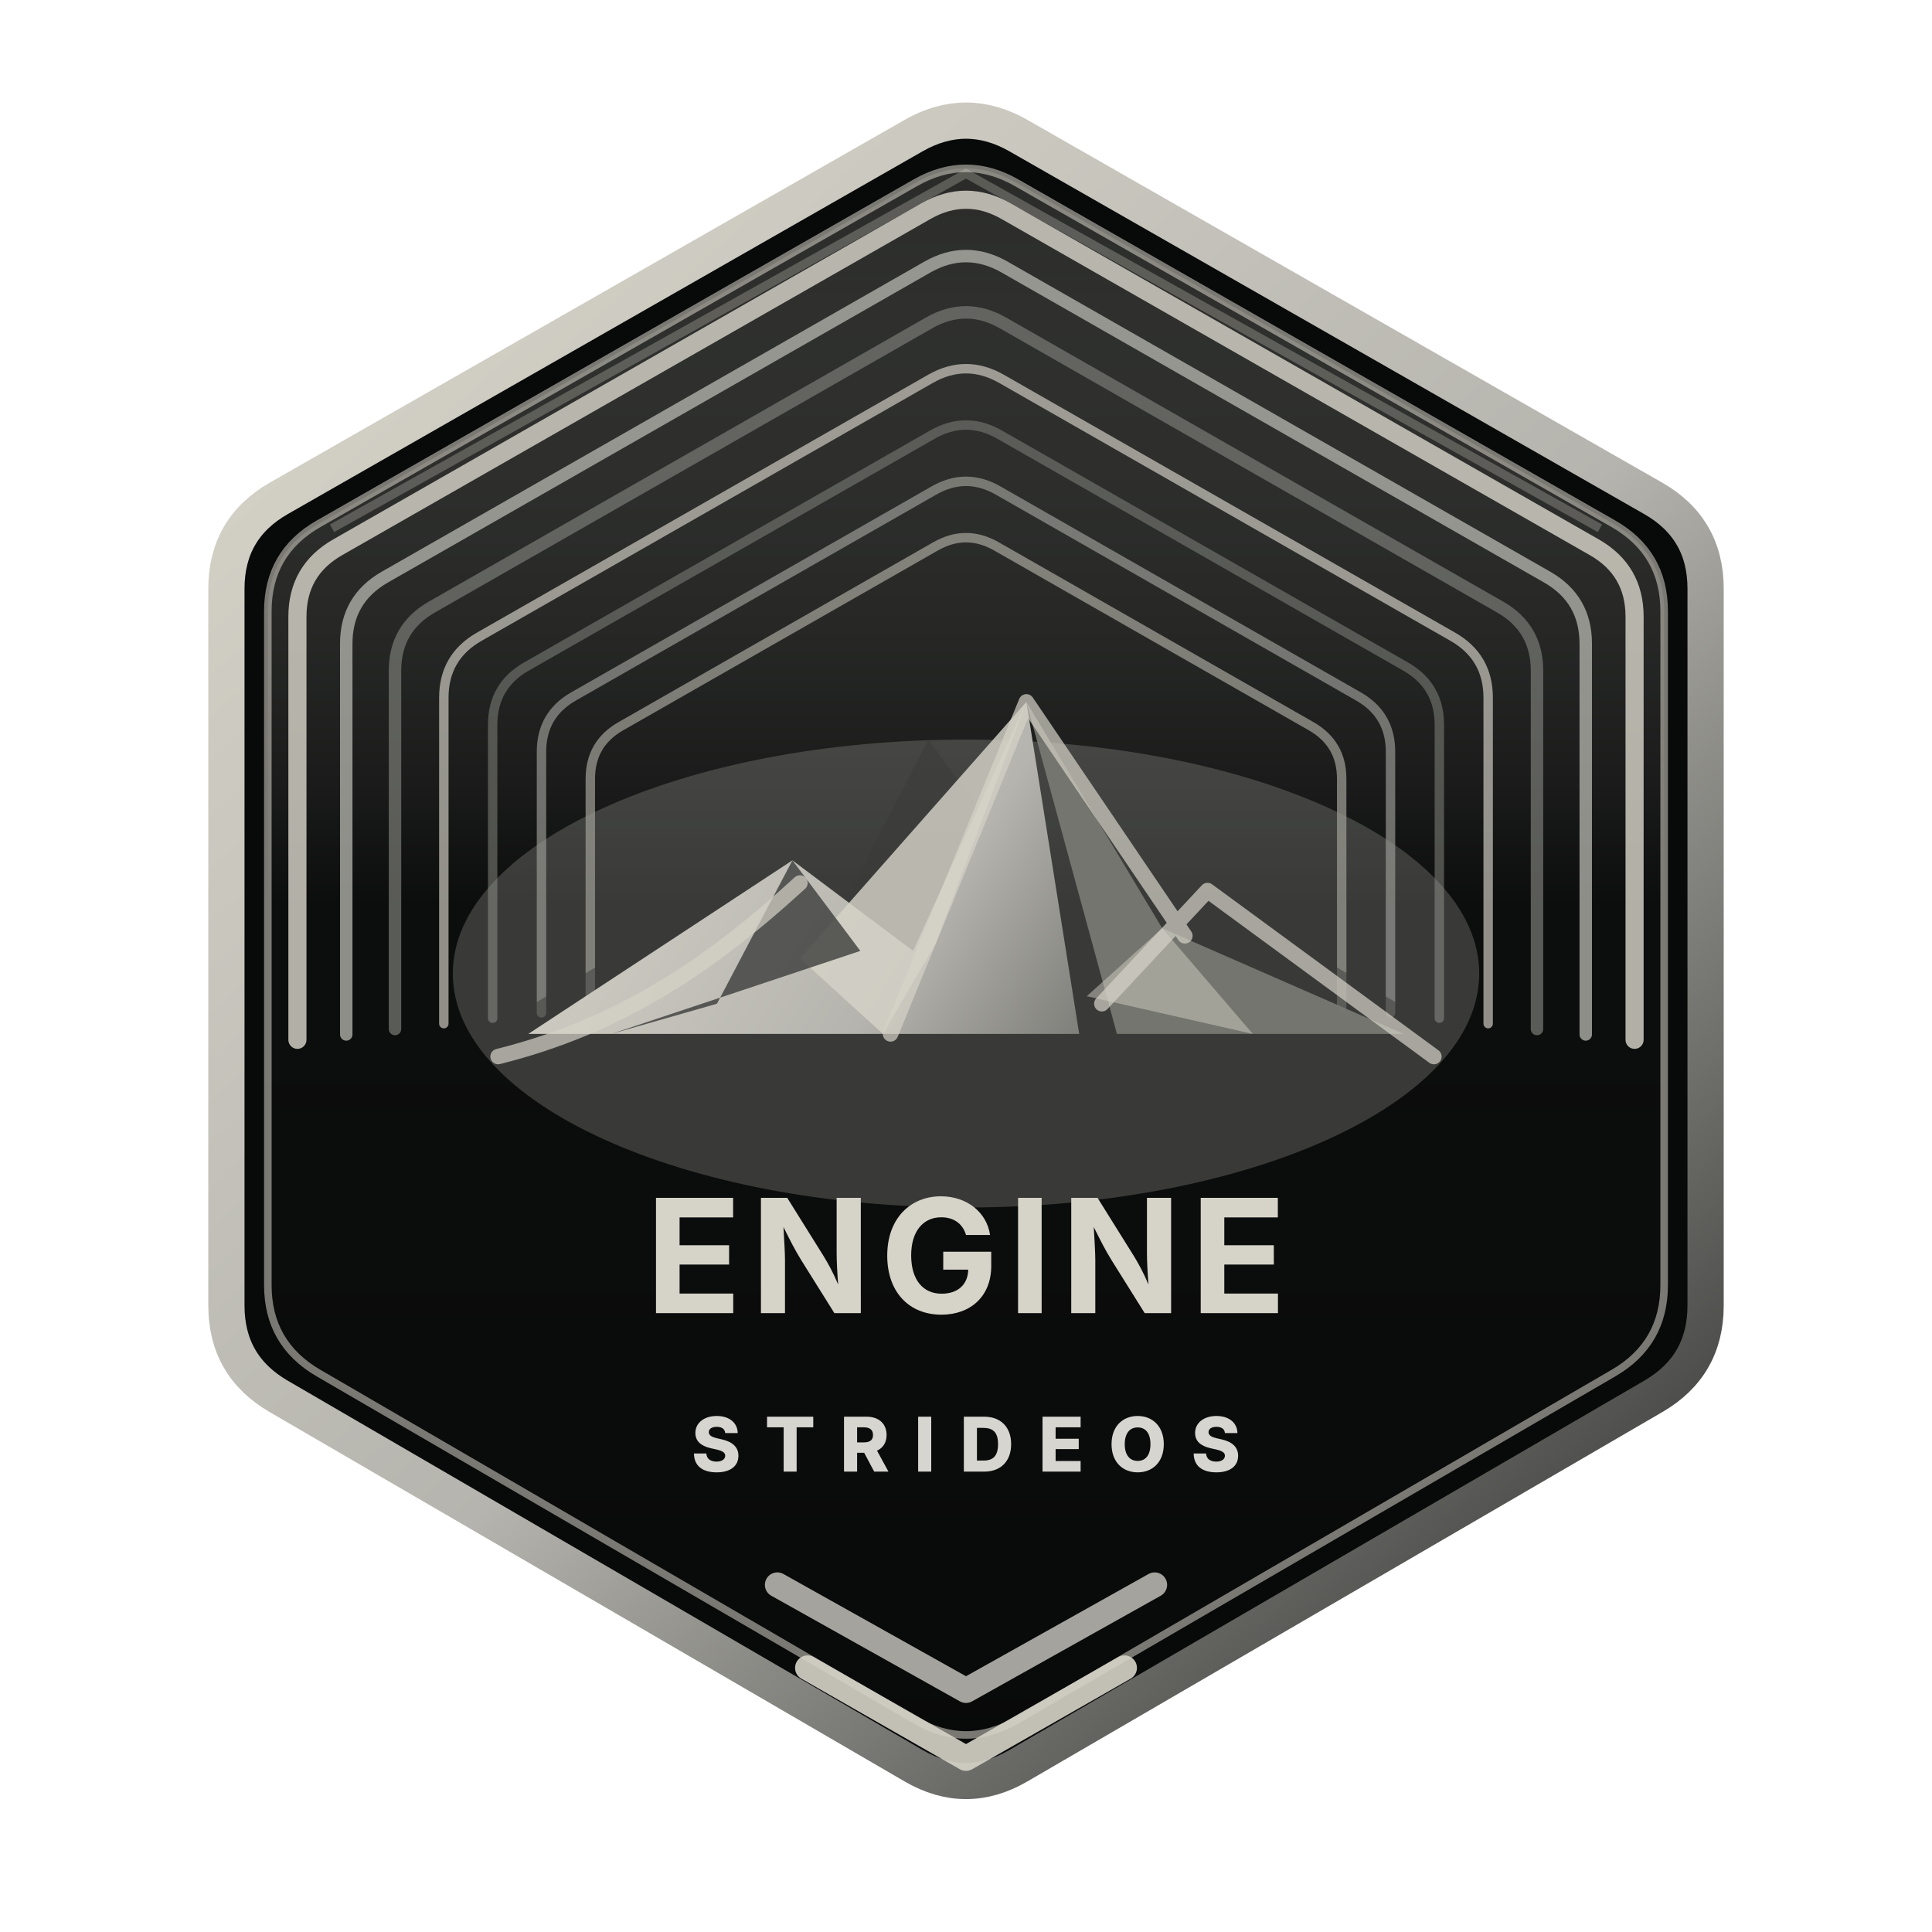
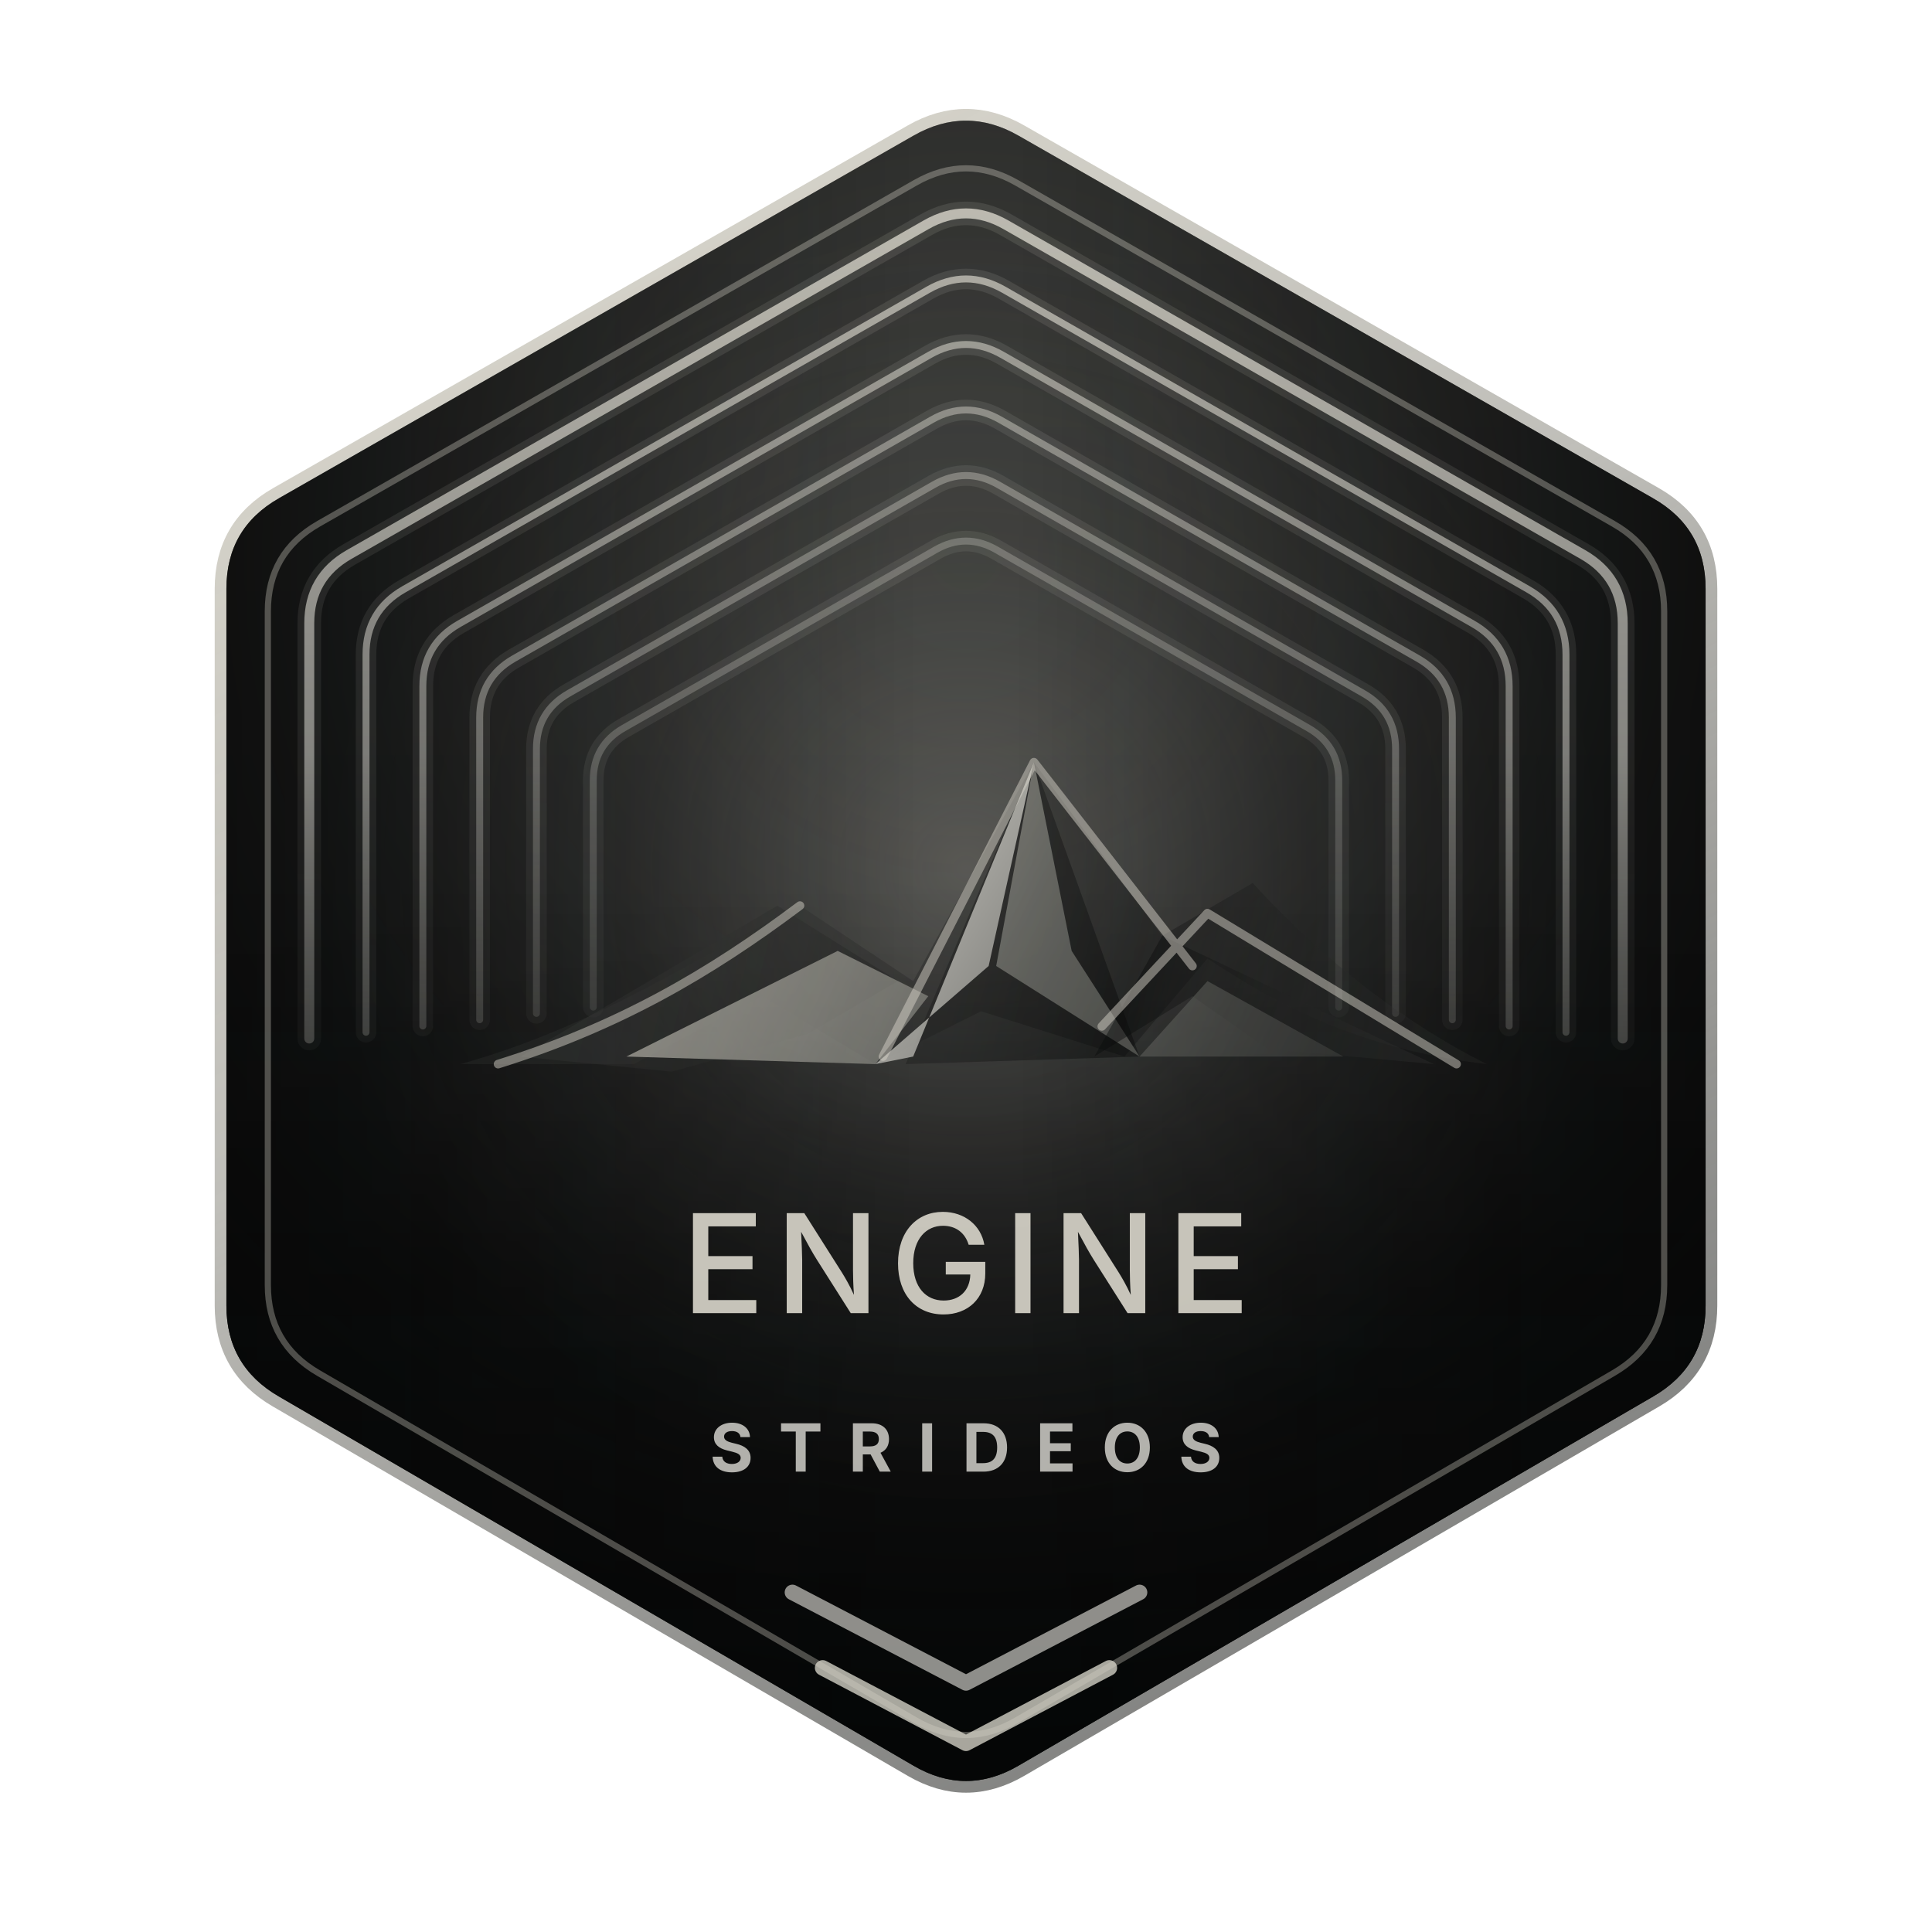
<svg xmlns="http://www.w3.org/2000/svg" width="256" height="256" viewBox="0 0 256 256" fill="none" role="img" aria-label="Engine run level. Unlocked.">
  <defs>
-     <linearGradient id="run-level-engine-unlocked-edge" x1="42" y1="34" x2="214" y2="220" gradientUnits="userSpaceOnUse">
-       <stop offset="0" stop-color="#D6D3C8" />
-       <stop offset="0.54" stop-color="#B5B4AE" />
-       <stop offset="1" stop-color="#393A38" />
+     <clipPath id="run-level-engine-unlocked-clip">
+       <path d="M121.05 17.97 Q128.00 14.00 134.95 17.97 L219.05 66.03 Q226.00 70.00 226.00 78.00 L226.00 173.00 Q226.00 181.00 219.08 185.02 L134.92 233.98 Q128.00 238.00 121.08 233.98 L36.92 185.02 Q30.00 181.00 30.00 173.00 L30.00 78.00 Q30.00 70.00 36.95 66.03 Z" />
+     </clipPath>
+     <linearGradient id="run-level-engine-unlocked-edge" x1="70" y1="20" x2="188" y2="233" gradientUnits="userSpaceOnUse">
+       <stop offset="0" stop-color="#D6D3C8" stop-opacity="0.96" />
+       <stop offset="0.42" stop-color="#B5B4AE" stop-opacity="0.9" />
+       <stop offset="1" stop-color="#393A38" stop-opacity="0.68" />
    </linearGradient>
    <linearGradient id="run-level-engine-unlocked-interior" x1="128" y1="24" x2="128" y2="231" gradientUnits="userSpaceOnUse">
-       <stop offset="0" stop-color="#787973" stop-opacity="0.34" />
-       <stop offset="0.46" stop-color="#0D0E0E" stop-opacity="0.96" />
-       <stop offset="1" stop-color="#080909" stop-opacity="1.00" />
+       <stop offset="0" stop-color="#111211" stop-opacity="1" />
+       <stop offset="0.42" stop-color="#0D0E0E" stop-opacity="1" />
+       <stop offset="1" stop-color="#050606" stop-opacity="1" />
+     </linearGradient>
+     <radialGradient id="run-level-engine-unlocked-upper-glow" cx="50%" cy="29%" r="62%">
+       <stop offset="0" stop-color="#787973" stop-opacity="0.38" />
+       <stop offset="0.48" stop-color="#B5B4AE" stop-opacity="0.14" />
+       <stop offset="1" stop-color="#393A38" stop-opacity="0" />
+     </radialGradient>
+     <radialGradient id="run-level-engine-unlocked-mountain-glow" cx="50%" cy="45%" r="33%">
+       <stop offset="0" stop-color="#D6D3C8" stop-opacity="0.24" />
+       <stop offset="0.52" stop-color="#B5B4AE" stop-opacity="0.07" />
+       <stop offset="1" stop-color="#B5B4AE" stop-opacity="0" />
+     </radialGradient>
+     <linearGradient id="run-level-engine-unlocked-lower-fade" x1="128" y1="118" x2="128" y2="238" gradientUnits="userSpaceOnUse">
+       <stop offset="0" stop-color="#050606" stop-opacity="0" />
+       <stop offset="0.62" stop-color="#050606" stop-opacity="0.33" />
+       <stop offset="1" stop-color="#050606" stop-opacity="0.52" />
+     </linearGradient>
+     <linearGradient id="run-level-engine-unlocked-left-vignette" x1="28" y1="128" x2="122" y2="128" gradientUnits="userSpaceOnUse">
+       <stop offset="0" stop-color="#050606" stop-opacity="0.58" />
+       <stop offset="1" stop-color="#050606" stop-opacity="0" />
+     </linearGradient>
+     <linearGradient id="run-level-engine-unlocked-right-vignette" x1="228" y1="128" x2="134" y2="128" gradientUnits="userSpaceOnUse">
+       <stop offset="0" stop-color="#050606" stop-opacity="0.58" />
+       <stop offset="1" stop-color="#050606" stop-opacity="0" />
    </linearGradient>
    <linearGradient id="run-level-engine-unlocked-mountain" x1="82" y1="86" x2="176" y2="146" gradientUnits="userSpaceOnUse">
-       <stop offset="0" stop-color="#D6D3C8" />
-       <stop offset="0.48" stop-color="#B5B4AE" />
-       <stop offset="1" stop-color="#393A38" />
+       <stop offset="0" stop-color="#D6D3C8" stop-opacity="0.98" />
+       <stop offset="0.48" stop-color="#B5B4AE" stop-opacity="0.92" />
+       <stop offset="1" stop-color="#393A38" stop-opacity="0.82" />
+     </linearGradient>
+     <linearGradient id="run-level-engine-unlocked-mountain-side" x1="104" y1="105" x2="178" y2="143" gradientUnits="userSpaceOnUse">
+       <stop offset="0" stop-color="#D6D3C8" stop-opacity="0.62" />
+       <stop offset="0.5" stop-color="#787973" stop-opacity="0.76" />
+       <stop offset="1" stop-color="#393A38" stop-opacity="0.9" />
+     </linearGradient>
+     <linearGradient id="run-level-engine-unlocked-mountain-shadow" x1="82" y1="118" x2="190" y2="145" gradientUnits="userSpaceOnUse">
+       <stop offset="0" stop-color="#393A38" stop-opacity="0.44" />
+       <stop offset="0.62" stop-color="#090A0A" stop-opacity="0.62" />
+       <stop offset="1" stop-color="#393A38" stop-opacity="0.36" />
+     </linearGradient>
+     <linearGradient id="run-level-engine-unlocked-ring-0" x1="128" y1="28" x2="128" y2="178" gradientUnits="userSpaceOnUse">
+       <stop offset="0" stop-color="#D6D3C8" stop-opacity="0.95" />
+       <stop offset="0.48" stop-color="#B5B4AE" stop-opacity="0.78" />
+       <stop offset="1" stop-color="#393A38" stop-opacity="0.28" />
+     </linearGradient>
+     <linearGradient id="run-level-engine-unlocked-ring-1" x1="128" y1="28" x2="128" y2="178" gradientUnits="userSpaceOnUse">
+       <stop offset="0" stop-color="#D6D3C8" stop-opacity="0.95" />
+       <stop offset="0.48" stop-color="#B5B4AE" stop-opacity="0.78" />
+       <stop offset="1" stop-color="#393A38" stop-opacity="0.28" />
+     </linearGradient>
+     <linearGradient id="run-level-engine-unlocked-ring-2" x1="128" y1="28" x2="128" y2="178" gradientUnits="userSpaceOnUse">
+       <stop offset="0" stop-color="#D6D3C8" stop-opacity="0.95" />
+       <stop offset="0.48" stop-color="#B5B4AE" stop-opacity="0.78" />
+       <stop offset="1" stop-color="#393A38" stop-opacity="0.28" />
+     </linearGradient>
+     <linearGradient id="run-level-engine-unlocked-ring-3" x1="128" y1="28" x2="128" y2="178" gradientUnits="userSpaceOnUse">
+       <stop offset="0" stop-color="#D6D3C8" stop-opacity="0.95" />
+       <stop offset="0.48" stop-color="#B5B4AE" stop-opacity="0.78" />
+       <stop offset="1" stop-color="#393A38" stop-opacity="0.28" />
+     </linearGradient>
+     <linearGradient id="run-level-engine-unlocked-ring-4" x1="128" y1="28" x2="128" y2="178" gradientUnits="userSpaceOnUse">
+       <stop offset="0" stop-color="#D6D3C8" stop-opacity="0.95" />
+       <stop offset="0.48" stop-color="#B5B4AE" stop-opacity="0.78" />
+       <stop offset="1" stop-color="#393A38" stop-opacity="0.28" />
+     </linearGradient>
+     <linearGradient id="run-level-engine-unlocked-ring-5" x1="128" y1="28" x2="128" y2="178" gradientUnits="userSpaceOnUse">
+       <stop offset="0" stop-color="#D6D3C8" stop-opacity="0.95" />
+       <stop offset="0.48" stop-color="#B5B4AE" stop-opacity="0.78" />
+       <stop offset="1" stop-color="#393A38" stop-opacity="0.28" />
    </linearGradient>
  </defs>
-   <path d="M121.05 17.97 Q128.00 14.00 134.95 17.97 L219.05 66.03 Q226.00 70.00 226.00 78.00 L226.00 173.00 Q226.00 181.00 219.08 185.02 L134.92 233.98 Q128.00 238.00 121.08 233.98 L36.92 185.02 Q30.00 181.00 30.00 173.00 L30.00 78.00 Q30.00 70.00 36.95 66.03 Z" fill="#080909" fill-opacity="1" stroke="url(#run-level-engine-unlocked-edge)" stroke-width="4.8" stroke-linejoin="round" stroke-opacity="1" />
-   <path d="M121.27 24.23 Q128.00 20.38 134.73 24.23 L213.78 69.40 Q220.51 73.25 220.51 81.00 L220.51 170.28 Q220.51 178.03 213.81 181.93 L134.70 227.94 Q128.00 231.84 121.30 227.94 L42.19 181.93 Q35.49 178.03 35.49 170.28 L35.49 81.00 Q35.49 73.25 42.22 69.40 Z" fill="url(#run-level-engine-unlocked-interior)" fill-opacity="0.92" stroke="#D6D3C8" stroke-width="1" stroke-opacity="0.55" />
-   <path d="M44 70 L128 23 L212 70" stroke="#D6D3C8" stroke-width="1.15" stroke-opacity="0.28" />
-   <path d="M39.41 137.78 L39.41 81.71 Q39.41 75.57 44.74 72.52 L122.67 27.99 Q128.00 24.94 133.33 27.99 L211.26 72.52 Q216.59 75.57 216.59 81.71 L216.59 137.78" fill="none" stroke="#D6D3C8" stroke-width="2.4" stroke-linecap="round" stroke-linejoin="round" stroke-opacity="0.82" />
-   <path d="M45.88 137.07 L45.88 85.29 Q45.88 79.40 50.99 76.47 L122.88 35.39 Q128.00 32.47 133.12 35.39 L205.01 76.47 Q210.12 79.40 210.12 85.29 L210.12 137.07" fill="none" stroke="#B5B4AE" stroke-width="1.65" stroke-linecap="round" stroke-linejoin="round" stroke-opacity="0.77" />
-   <path d="M52.34 136.35 L52.34 88.87 Q52.34 83.22 57.25 80.42 L123.10 42.79 Q128.00 39.99 132.90 42.79 L198.75 80.42 Q203.66 83.22 203.66 88.87 L203.66 136.35" fill="none" stroke="#787973" stroke-width="1.65" stroke-linecap="round" stroke-linejoin="round" stroke-opacity="0.72" />
-   <path d="M58.81 135.64 L58.81 92.45 Q58.81 87.05 63.50 84.37 L123.31 50.19 Q128.00 47.52 132.69 50.19 L192.50 84.37 Q197.19 87.05 197.19 92.45 L197.19 135.64" fill="none" stroke="#D6D3C8" stroke-width="1.25" stroke-linecap="round" stroke-linejoin="round" stroke-opacity="0.66" />
-   <path d="M65.28 134.92 L65.28 96.03 Q65.28 90.88 69.75 88.32 L123.53 57.60 Q128.00 55.04 132.47 57.60 L186.25 88.32 Q190.72 90.88 190.72 96.03 L190.72 134.92" fill="none" stroke="#787973" stroke-width="1.25" stroke-linecap="round" stroke-linejoin="round" stroke-opacity="0.61" />
-   <path d="M71.75 134.21 L71.75 99.61 Q71.75 94.71 76.00 92.28 L123.74 65.00 Q128.00 62.56 132.26 65.00 L180.00 92.28 Q184.25 94.71 184.25 99.61 L184.25 134.21" fill="none" stroke="#B5B4AE" stroke-width="1.25" stroke-linecap="round" stroke-linejoin="round" stroke-opacity="0.56" />
-   <path d="M78.22 133.50 L78.22 103.19 Q78.22 98.54 82.26 96.23 L123.96 72.40 Q128.00 70.09 132.04 72.40 L173.74 96.23 Q177.78 98.54 177.78 103.19 L177.78 133.50" fill="none" stroke="#D6D3C8" stroke-width="1.25" stroke-linecap="round" stroke-linejoin="round" stroke-opacity="0.51" />
-   <ellipse cx="128" cy="129" rx="68" ry="31" fill="#9B9B94" opacity="0.32" />
-   <path d="M64 137 L91 121 L106 131 L123 98 L145 128 L160 118 L192 137 L171 136 L158 127 L149 137 L131 132 L118 137 L101 130 L83 137 Z" fill="#393A38" opacity="0.52" />
-   <path d="M70 137 L105 114 L121 126 L136 93 L143 137 Z" fill="url(#run-level-engine-unlocked-mountain)" opacity="1" />
-   <path d="M136 93 L154 123 L186 137 L148 137 Z" fill="#787973" opacity="0.92" />
-   <path d="M136 93 L124 125 L117 137 L106 127 Z" fill="#D6D3C8" opacity="0.82" />
-   <path d="M105 114 L95 133 L81 137 L114 126 Z" fill="#393A38" opacity="0.78" />
-   <path d="M154 123 L166 137 L144 132 Z" fill="#D6D3C8" opacity="0.48" />
-   <path d="M66 140 C82 136 94 128 106 117 M118 137 L136 93 L157 124 M146 133 L160 118 L190 140" fill="none" stroke="#D6D3C8" stroke-width="2.05" stroke-linecap="round" stroke-linejoin="round" stroke-opacity="0.70" />
-   <text x="128" y="174" text-anchor="middle" font-family="Avenir Next, Inter, Arial, sans-serif" font-size="21" font-weight="700" letter-spacing="1.15" fill="#D6D3C8" fill-opacity="1">ENGINE</text>
-   <text x="128" y="195" text-anchor="middle" font-family="Avenir Next, Inter, Arial, sans-serif" font-size="10" font-weight="800" letter-spacing="3.2" fill="#F3F1EB" fill-opacity="0.88">STRIDEOS</text>
-   <path d="M103 210 L128 224 L153 210" fill="none" stroke="#B5B4AE" stroke-width="3.3" stroke-linecap="round" stroke-linejoin="round" stroke-opacity="0.9" />
-   <path d="M107 221 L128 233 L149 221" fill="none" stroke="#D6D3C8" stroke-width="3.3" stroke-linecap="round" stroke-linejoin="round" stroke-opacity="0.9" />
+   <path d="M121.05 17.97 Q128.00 14.00 134.95 17.97 L219.05 66.03 Q226.00 70.00 226.00 78.00 L226.00 173.00 Q226.00 181.00 219.08 185.02 L134.92 233.98 Q128.00 238.00 121.08 233.98 L36.92 185.02 Q30.00 181.00 30.00 173.00 L30.00 78.00 Q30.00 70.00 36.95 66.03 Z" fill="#080909" fill-opacity="1" stroke="url(#run-level-engine-unlocked-edge)" stroke-width="3.1" stroke-linejoin="round" stroke-opacity="0.96" />
+   <g clip-path="url(#run-level-engine-unlocked-clip)">
+     <rect x="0" y="0" width="256" height="256" fill="url(#run-level-engine-unlocked-interior)" fill-opacity="1" />
+     <rect x="0" y="0" width="256" height="256" fill="#050606" fill-opacity="0" />
+     <rect x="0" y="0" width="256" height="256" fill="url(#run-level-engine-unlocked-upper-glow)" />
+     <rect x="0" y="0" width="256" height="256" fill="url(#run-level-engine-unlocked-mountain-glow)" />
+     <rect x="0" y="0" width="256" height="256" fill="url(#run-level-engine-unlocked-left-vignette)" />
+     <rect x="0" y="0" width="256" height="256" fill="url(#run-level-engine-unlocked-right-vignette)" />
+     <rect x="0" y="0" width="256" height="256" fill="url(#run-level-engine-unlocked-lower-fade)" />
+   </g>
+   <path d="M121.27 24.23 Q128.00 20.38 134.73 24.23 L213.78 69.40 Q220.51 73.25 220.51 81.00 L220.51 170.28 Q220.51 178.03 213.81 181.93 L134.70 227.94 Q128.00 231.84 121.30 227.94 L42.19 181.93 Q35.49 178.03 35.49 170.28 L35.49 81.00 Q35.49 73.25 42.22 69.40 Z" fill="none" stroke="#D6D3C8" stroke-width="0.82" stroke-opacity="0.34" />
+   <path d="M40.98 137.61 L40.98 82.58 Q40.98 76.50 46.25 73.48 L122.72 29.78 Q128.00 26.77 133.28 29.78 L209.75 73.48 Q215.02 76.50 215.02 82.58 L215.02 137.61" fill="none" stroke="url(#run-level-engine-unlocked-ring-0)" stroke-width="3.12" stroke-linecap="round" stroke-linejoin="round" stroke-opacity="0.13" />
+   <path d="M40.98 137.61 L40.98 82.58 Q40.98 76.50 46.25 73.48 L122.72 29.78 Q128.00 26.77 133.28 29.78 L209.75 73.48 Q215.02 76.50 215.02 82.58 L215.02 137.61" fill="none" stroke="url(#run-level-engine-unlocked-ring-0)" stroke-width="1.32" stroke-linecap="round" stroke-linejoin="round" stroke-opacity="0.86" />
+   <path d="M48.50 136.78 L48.50 86.74 Q48.50 80.95 53.53 78.08 L122.97 38.40 Q128.00 35.52 133.03 38.40 L202.47 78.08 Q207.50 80.95 207.50 86.74 L207.50 136.78" fill="none" stroke="url(#run-level-engine-unlocked-ring-1)" stroke-width="2.72" stroke-linecap="round" stroke-linejoin="round" stroke-opacity="0.13" />
+   <path d="M48.50 136.78 L48.50 86.74 Q48.50 80.95 53.53 78.08 L122.97 38.40 Q128.00 35.52 133.03 38.40 L202.47 78.08 Q207.50 80.95 207.50 86.74 L207.50 136.78" fill="none" stroke="url(#run-level-engine-unlocked-ring-1)" stroke-width="0.92" stroke-linecap="round" stroke-linejoin="round" stroke-opacity="0.77" />
+   <path d="M56.03 135.95 L56.03 90.91 Q56.03 85.40 60.81 82.67 L123.22 47.01 Q128.00 44.28 132.78 47.01 L195.19 82.67 Q199.97 85.40 199.97 90.91 L199.97 135.95" fill="none" stroke="url(#run-level-engine-unlocked-ring-2)" stroke-width="2.72" stroke-linecap="round" stroke-linejoin="round" stroke-opacity="0.13" />
+   <path d="M56.03 135.95 L56.03 90.91 Q56.03 85.40 60.81 82.67 L123.22 47.01 Q128.00 44.28 132.78 47.01 L195.19 82.67 Q199.97 85.40 199.97 90.91 L199.97 135.95" fill="none" stroke="url(#run-level-engine-unlocked-ring-2)" stroke-width="0.92" stroke-linecap="round" stroke-linejoin="round" stroke-opacity="0.68" />
+   <path d="M63.56 135.12 L63.56 95.08 Q63.56 89.86 68.08 87.27 L123.47 55.62 Q128.00 53.03 132.53 55.62 L187.92 87.27 Q192.44 89.86 192.44 95.08 L192.44 135.12" fill="none" stroke="url(#run-level-engine-unlocked-ring-3)" stroke-width="2.72" stroke-linecap="round" stroke-linejoin="round" stroke-opacity="0.13" />
+   <path d="M63.56 135.12 L63.56 95.08 Q63.56 89.86 68.08 87.27 L123.47 55.62 Q128.00 53.03 132.53 55.62 L187.92 87.27 Q192.44 89.86 192.44 95.08 L192.44 135.12" fill="none" stroke="url(#run-level-engine-unlocked-ring-3)" stroke-width="0.92" stroke-linecap="round" stroke-linejoin="round" stroke-opacity="0.59" />
+   <path d="M71.08 134.28 L71.08 99.24 Q71.08 94.31 75.36 91.87 L123.72 64.23 Q128.00 61.79 132.28 64.23 L180.64 91.87 Q184.92 94.31 184.92 99.24 L184.92 134.28" fill="none" stroke="url(#run-level-engine-unlocked-ring-4)" stroke-width="2.72" stroke-linecap="round" stroke-linejoin="round" stroke-opacity="0.13" />
+   <path d="M71.08 134.28 L71.08 99.24 Q71.08 94.31 75.36 91.87 L123.72 64.23 Q128.00 61.79 132.28 64.23 L180.64 91.87 Q184.92 94.31 184.92 99.24 L184.92 134.28" fill="none" stroke="url(#run-level-engine-unlocked-ring-4)" stroke-width="0.92" stroke-linecap="round" stroke-linejoin="round" stroke-opacity="0.50" />
+   <path d="M78.61 133.45 L78.61 103.41 Q78.61 98.77 82.64 96.47 L123.97 72.85 Q128.00 70.54 132.03 72.85 L173.36 96.47 Q177.39 98.77 177.39 103.41 L177.39 133.45" fill="none" stroke="url(#run-level-engine-unlocked-ring-5)" stroke-width="2.72" stroke-linecap="round" stroke-linejoin="round" stroke-opacity="0.13" />
+   <path d="M78.61 133.45 L78.61 103.41 Q78.61 98.77 82.64 96.47 L123.97 72.85 Q128.00 70.54 132.03 72.85 L173.36 96.47 Q177.39 98.77 177.39 103.41 L177.39 133.45" fill="none" stroke="url(#run-level-engine-unlocked-ring-5)" stroke-width="0.92" stroke-linecap="round" stroke-linejoin="round" stroke-opacity="0.41" />
+   <path d="M61 141 C79 136 92 127 106 120 L121 130 L137 101 L154 124 L166 117 C176 128 187 136 197 141 C180 139 169 133 160 127 L149 140 L130 134 L116 141 L101 132 L84 141 Z" fill="url(#run-level-engine-unlocked-mountain-shadow)" opacity="0.57" />
+   <path d="M69 140 L103 120 L119 130 L107 137 L89 142 Z" fill="url(#run-level-engine-unlocked-mountain-shadow)" opacity="0.69" />
+   <path d="M83 140 L111 126 L123 132 L116 141 Z" fill="url(#run-level-engine-unlocked-mountain-side)" opacity="0.86" />
+   <path d="M120 141 L137 101 L151 140 Z" fill="url(#run-level-engine-unlocked-mountain-shadow)" opacity="0.76" />
+   <path d="M121 140 L137 101 L131 128 L116 141 Z" fill="url(#run-level-engine-unlocked-mountain)" opacity="0.98" />
+   <path d="M137 101 L142 126 L151 140 L132 128 Z" fill="url(#run-level-engine-unlocked-mountain-side)" opacity="0.88" />
+   <path d="M145 140 L154 124 L190 141 L168 139 L158 132 Z" fill="url(#run-level-engine-unlocked-mountain-shadow)" opacity="0.73" />
+   <path d="M151 140 L160 130 L178 140 Z" fill="url(#run-level-engine-unlocked-mountain-side)" opacity="0.71" />
+   <path d="M66 141 C82 136 94 129 106 120 M117 140 L137 101 L158 128 M146 136 L160 121 L193 141" fill="none" stroke="#D6D3C8" stroke-width="1.15" stroke-linecap="round" stroke-linejoin="round" stroke-opacity="0.49" />
+   <text x="128" y="174" text-anchor="middle" font-family="Avenir Next, Inter, Arial, sans-serif" font-size="18.2" font-weight="500" letter-spacing="1.45" fill="#D6D3C8" fill-opacity="0.92">ENGINE</text>
+   <text x="128" y="195" text-anchor="middle" font-family="Avenir Next, Inter, Arial, sans-serif" font-size="8.8" font-weight="700" letter-spacing="3.4" fill="#F3F1EB" fill-opacity="0.72">STRIDEOS</text>
+   <path d="M105 211 L128 223 L151 211" fill="none" stroke="#B5B4AE" stroke-width="2.05" stroke-linecap="round" stroke-linejoin="round" stroke-opacity="0.78" />
+   <path d="M109 221 L128 231 L147 221" fill="none" stroke="#D6D3C8" stroke-width="2.05" stroke-linecap="round" stroke-linejoin="round" stroke-opacity="0.78" />
</svg>
